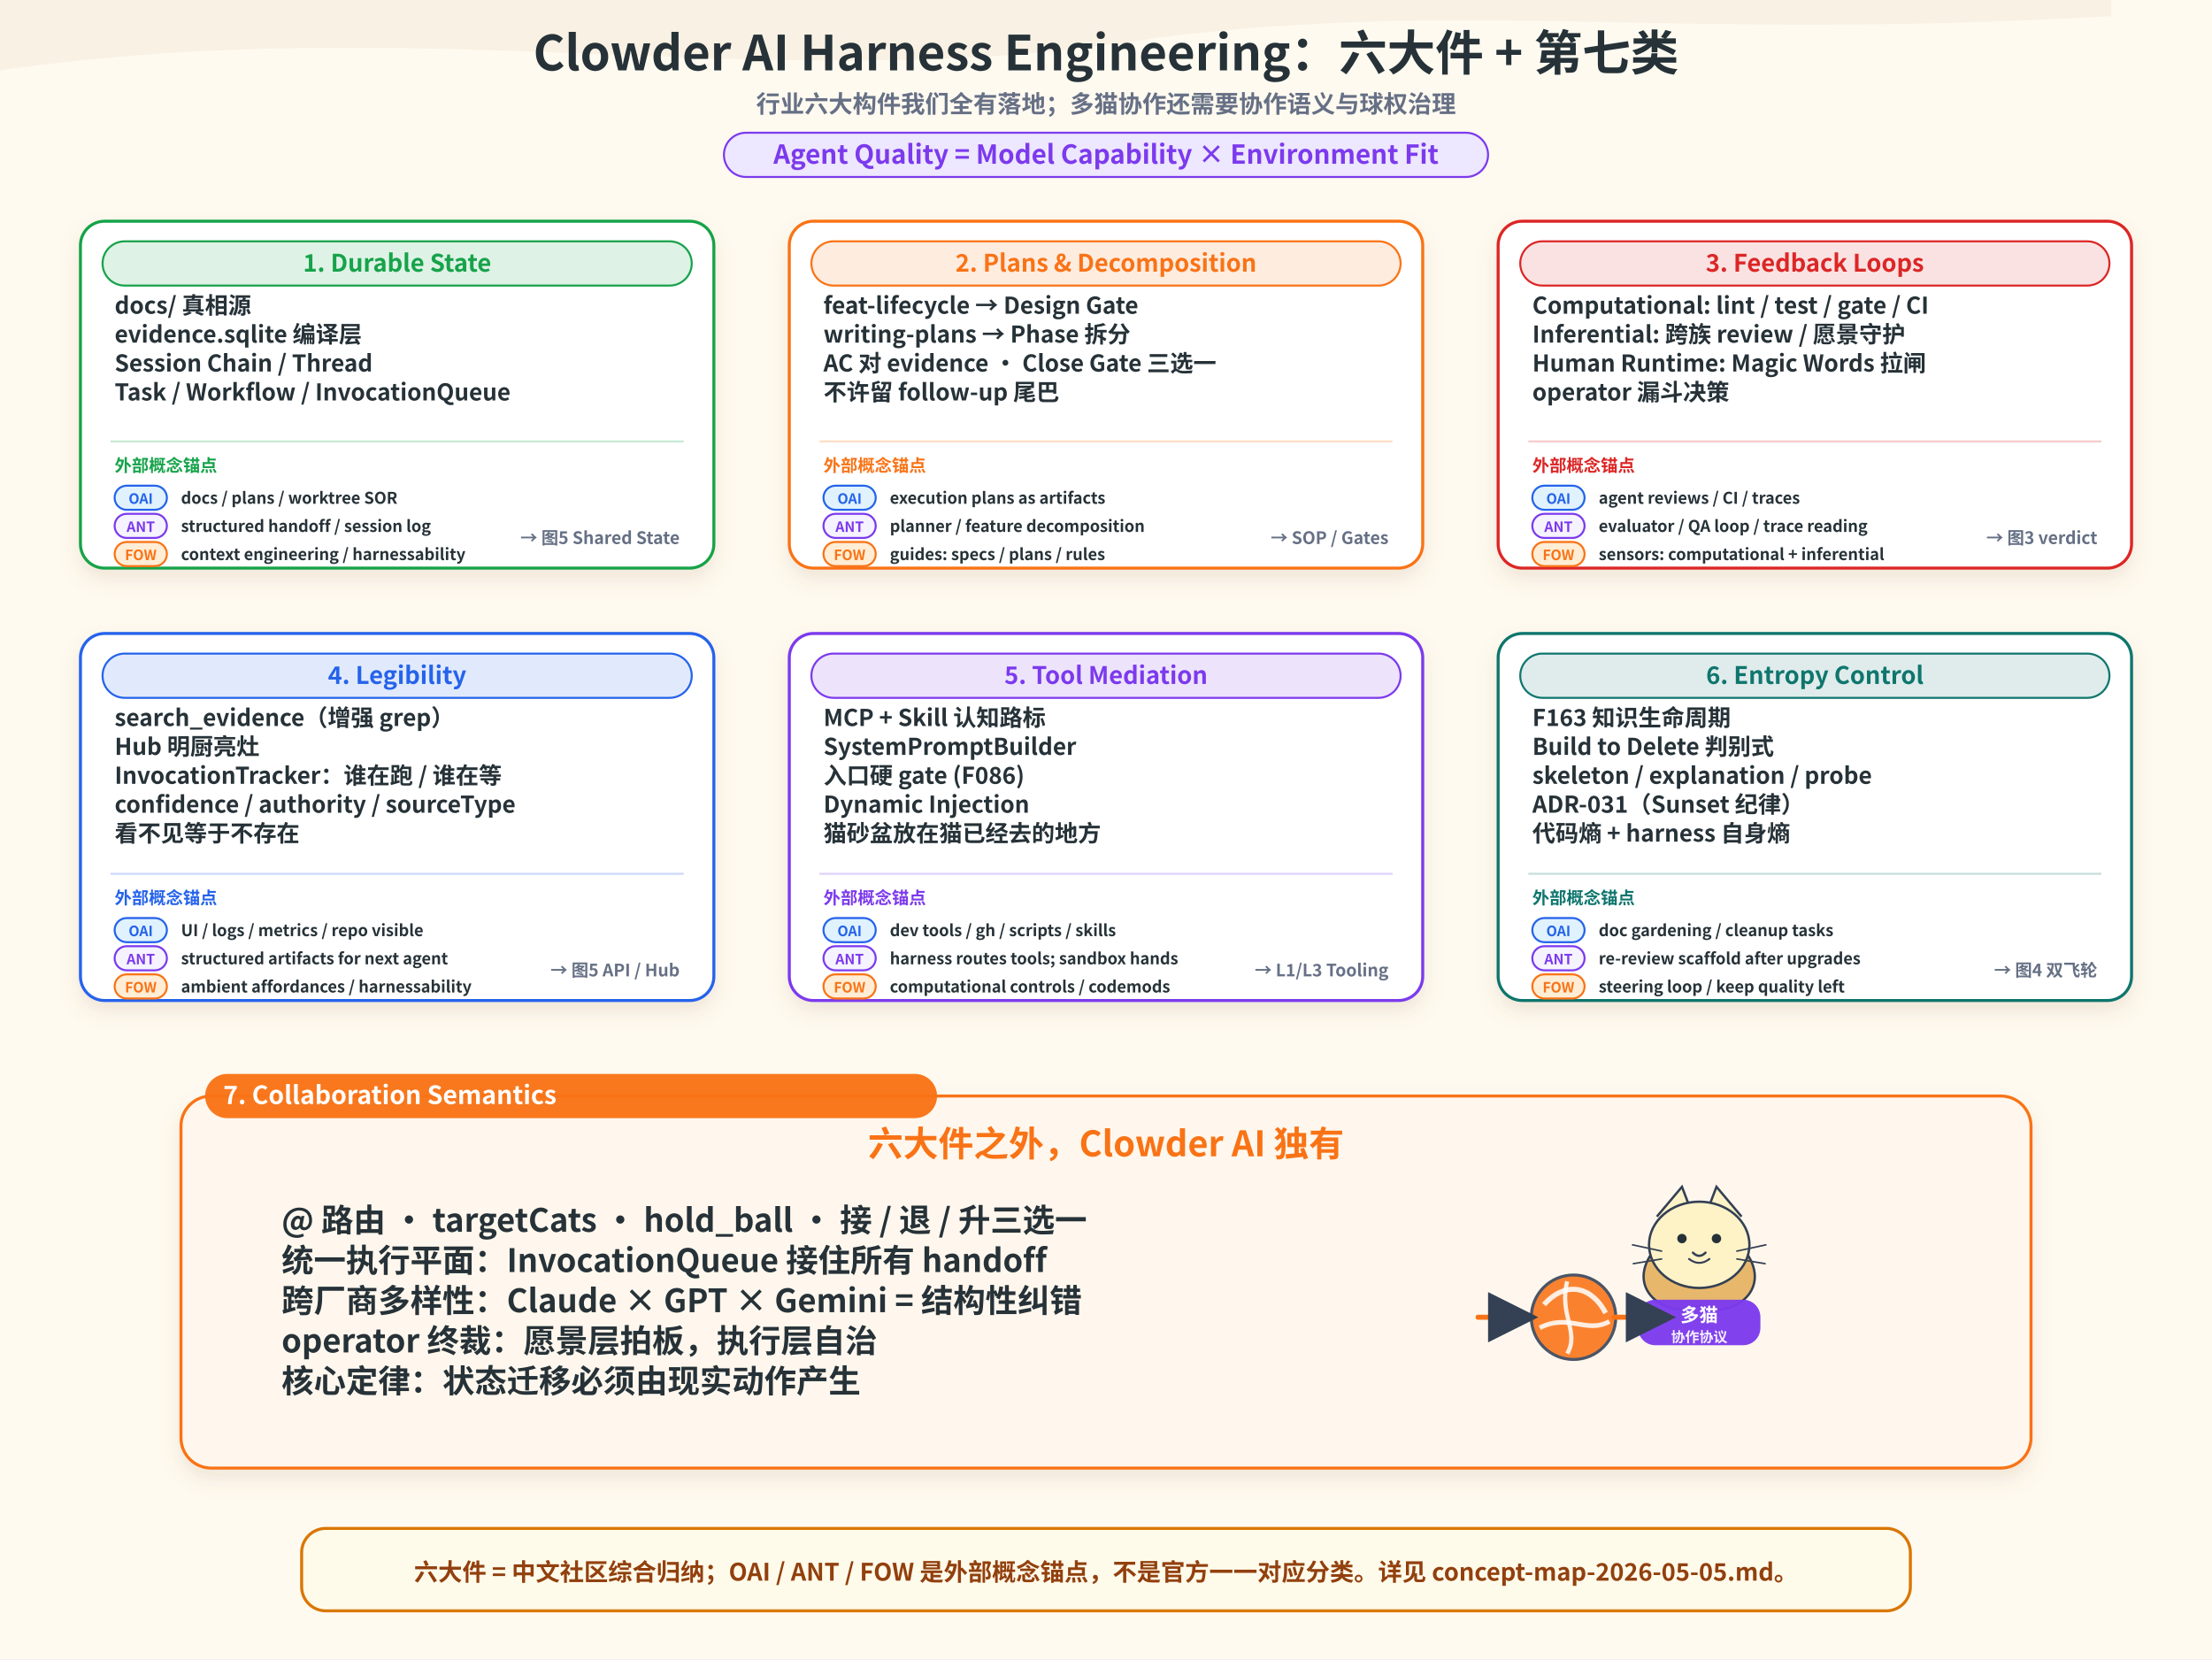
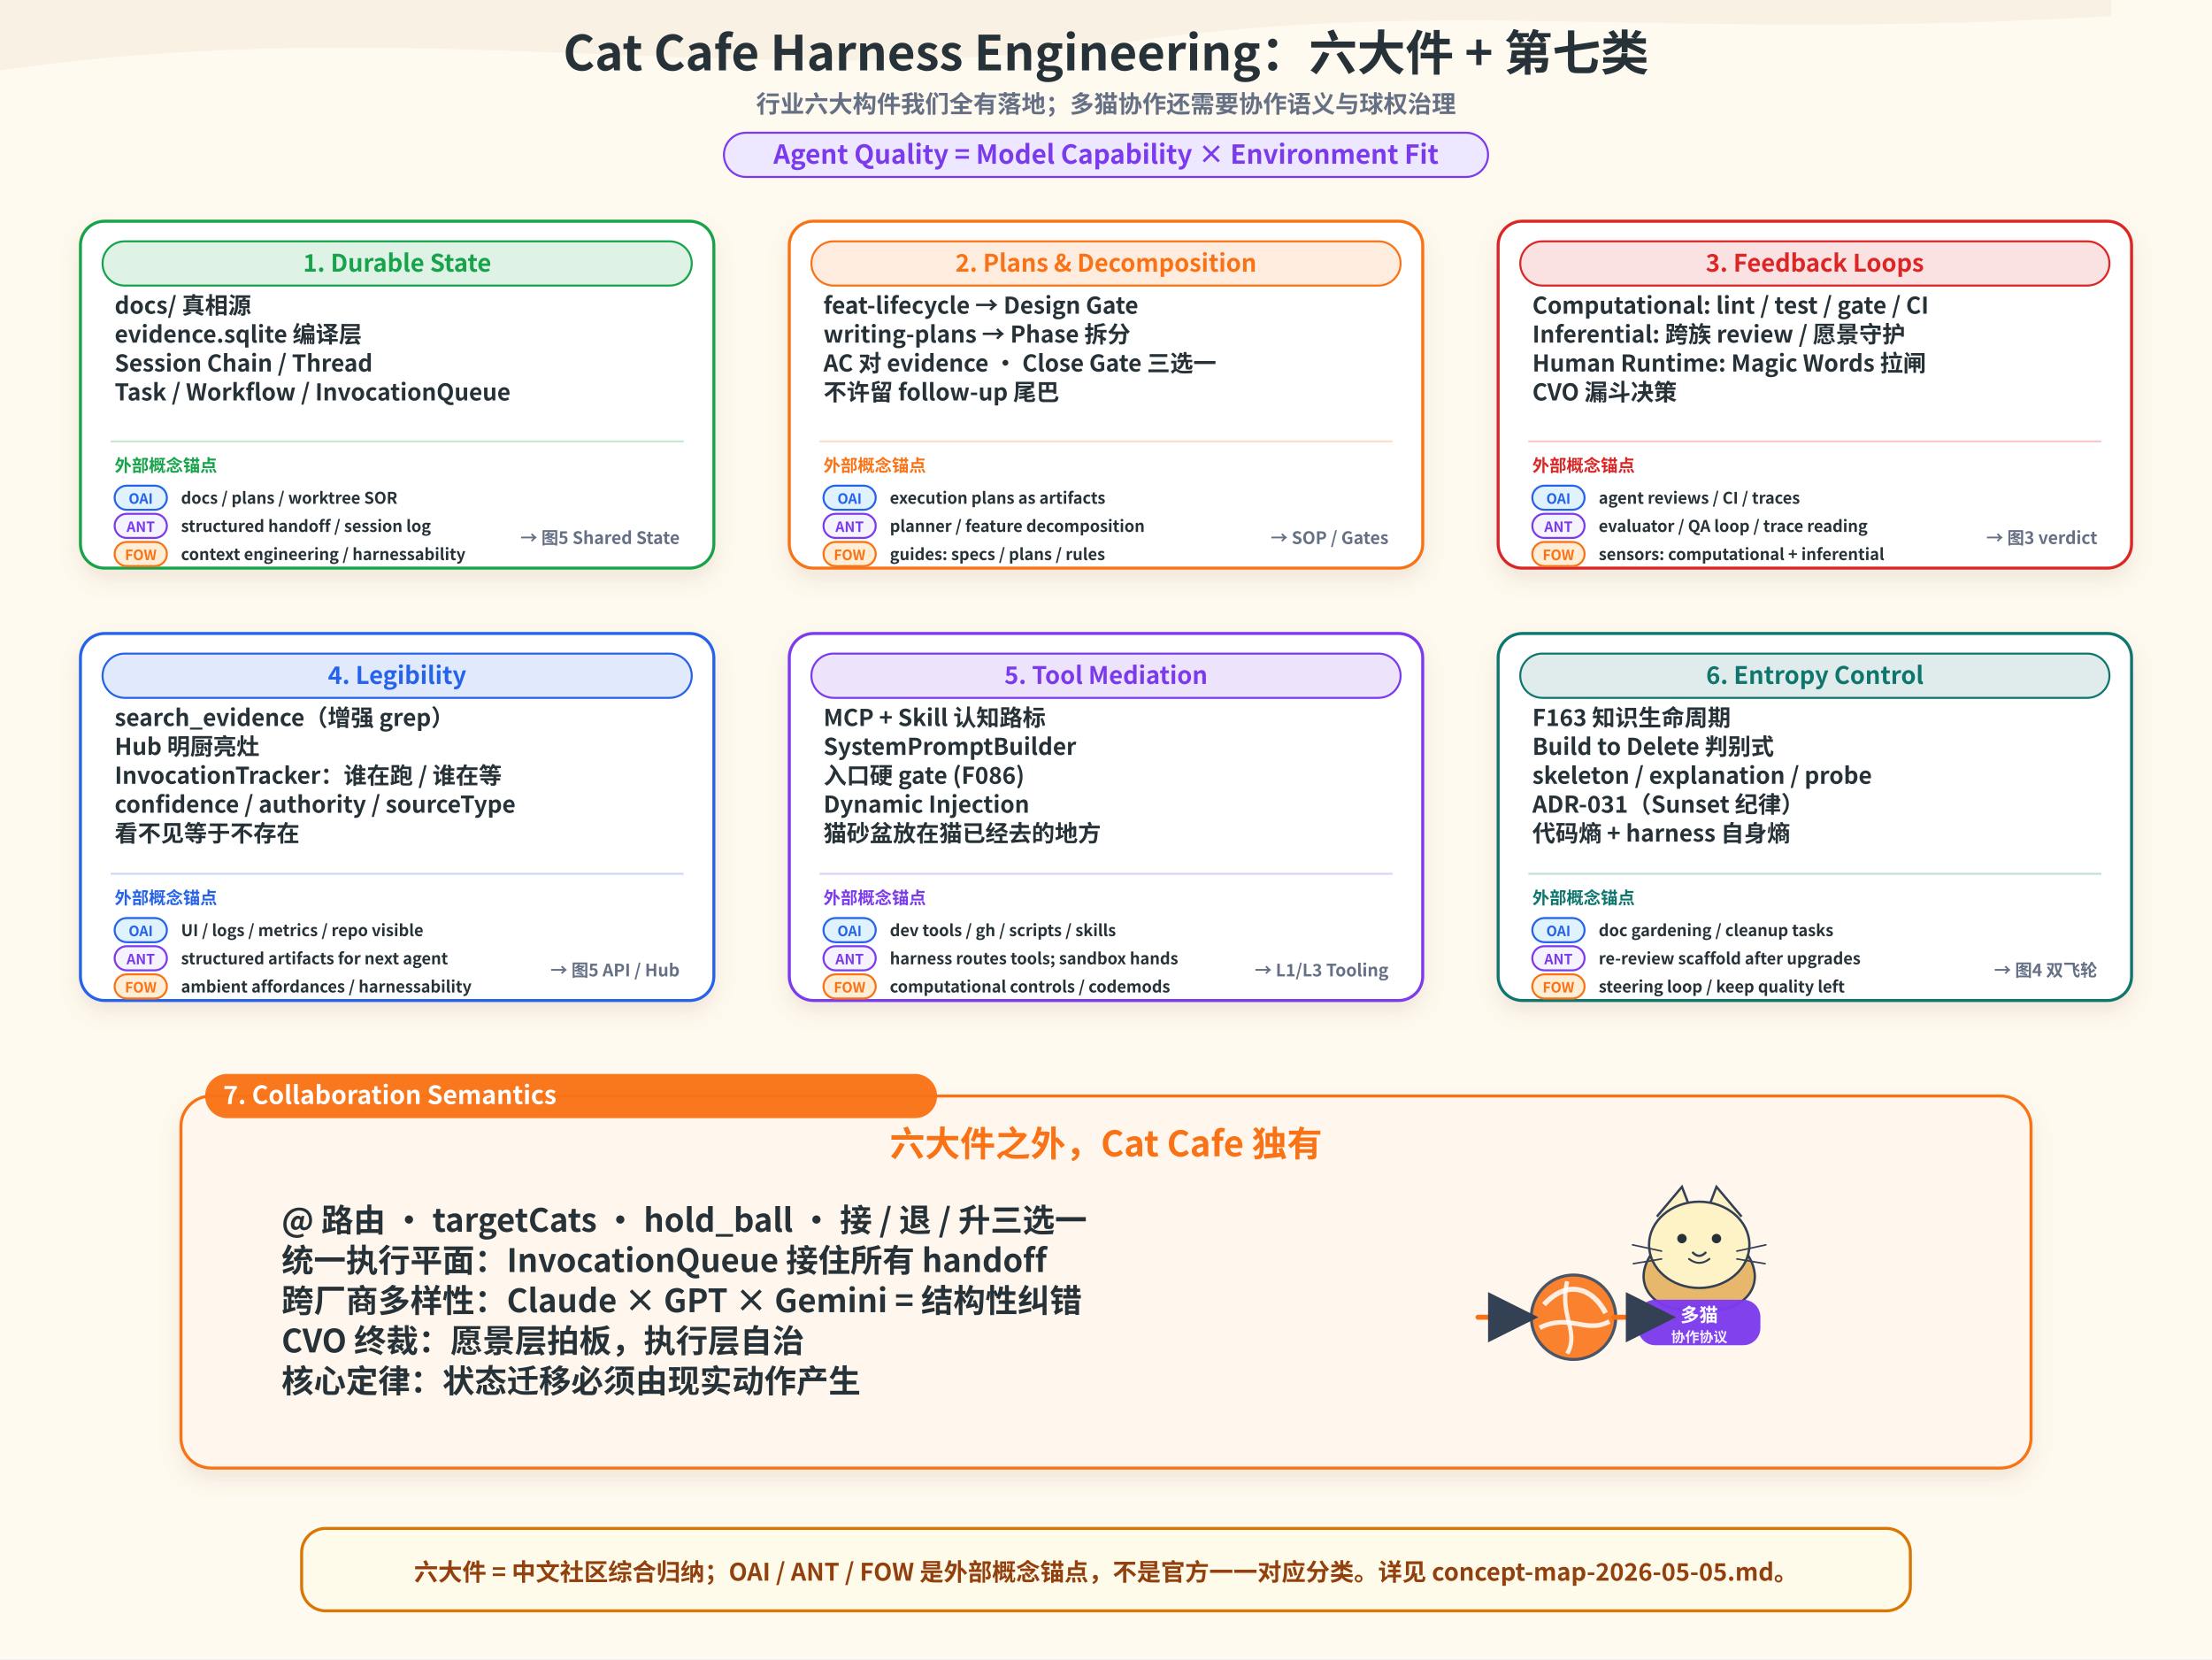
<svg xmlns="http://www.w3.org/2000/svg" width="2200" height="1650" viewBox="0 0 2200 1650">
  <defs>
    <filter id="shadow" x="-10%" y="-10%" width="120%" height="130%">
      <feDropShadow dx="0" dy="10" stdDeviation="10" flood-color="#8a6f45" flood-opacity="0.14" />
    </filter>
    <filter id="soft">
      <feTurbulence type="fractalNoise" baseFrequency="0.025" numOctaves="2" seed="12" result="noise" />
      <feColorMatrix in="noise" type="saturate" values="0" />
      <feBlend in="SourceGraphic" mode="multiply" />
    </filter>
    <marker id="arrow" viewBox="0 0 12 12" refX="10" refY="6" markerWidth="12" markerHeight="12" orient="auto-start-reverse">
      <path d="M 1 1 L 11 6 L 1 11 z" fill="#344054" />
    </marker>
    <marker id="arrowRed" viewBox="0 0 12 12" refX="10" refY="6" markerWidth="12" markerHeight="12" orient="auto-start-reverse">
      <path d="M 1 1 L 11 6 L 1 11 z" fill="#dc2626" />
    </marker>
    <style>
      text { font-family: "PingFang SC", "Hiragino Sans GB", "Noto Sans CJK SC", "Arial Unicode MS", sans-serif; letter-spacing: 0; }
      .title { font-weight: 800; fill: #263238; }
      .subtitle { fill: #667085; }
      .label { font-weight: 700; fill: #263238; }
      .small { fill: #667085; }
      .mono { font-family: "SFMono-Regular", "Menlo", "Consolas", monospace; }
    </style>
  </defs>
  <rect width="100%" height="100%" fill="#fffaf0" />
  <path d="M0,70 C420,10 760,95 1120,42 C1440,-4 1660,42 2100,16 L2100,0 L0,0 Z" fill="#f8efe0" opacity="0.8" />
  <text x="1100" y="70" text-anchor="middle" opacity="1" class="title">
-     <tspan x="1100" dy="0" fill="#263238" font-weight="850" font-size="48">Clowder AI Harness Engineering：六大件 + 第七类</tspan>
+     <tspan x="1100" dy="0" fill="#263238" font-weight="850" font-size="48">Cat Cafe Harness Engineering：六大件 + 第七类</tspan>
  </text>
  <text x="1100" y="112" text-anchor="middle" opacity="1" class="">
    <tspan x="1100" dy="0" fill="#667085" font-weight="600" font-size="24">行业六大构件我们全有落地；多猫协作还需要协作语义与球权治理</tspan>
  </text>
  <rect x="720" y="132" width="760" height="44" rx="22" fill="#ede7ff" stroke="#7c3aed" stroke-width="2" />
  <text x="1100" y="162.84" text-anchor="middle" font-size="26" font-weight="700" fill="#7c3aed">Agent Quality = Model Capability × Environment Fit</text>
  <rect x="80" y="220" width="630" height="345" rx="24" fill="#ffffff" stroke="#16a34a" stroke-width="3" stroke-dasharray="" opacity="1" filter="url(#shadow)" />
  <rect x="102" y="240" width="586" height="44" rx="22" fill="#16a34a22" stroke="#16a34a" stroke-width="2" />
  <text x="395" y="270.16" text-anchor="middle" font-size="24" font-weight="700" fill="#16a34a">1. Durable State</text>
  <text x="114" y="312" text-anchor="start" opacity="1" class="">
    <tspan x="114" dy="0" fill="#263238" font-weight="650" font-size="23">docs/ 真相源</tspan>
    <tspan x="114" dy="28.75" fill="#263238" font-weight="650" font-size="23">evidence.sqlite 编译层</tspan>
    <tspan x="114" dy="28.75" fill="#263238" font-weight="650" font-size="23">Session Chain / Thread</tspan>
    <tspan x="114" dy="28.75" fill="#263238" font-weight="650" font-size="23">Task / Workflow / InvocationQueue</tspan>
  </text>
  <line x1="110" y1="439" x2="680" y2="439" stroke="#16a34a" stroke-width="2" opacity="0.24" />
  <text x="114" y="469" text-anchor="start" opacity="1" class="">
    <tspan x="114" dy="0" fill="#16a34a" font-weight="850" font-size="17">外部概念锚点</tspan>
  </text>
  <rect x="114" y="483" width="52" height="24" rx="12" fill="#e0f2fe" stroke="#2563eb" stroke-width="2" />
  <text x="140" y="501" text-anchor="middle" font-size="14" font-weight="900" fill="#2563eb">OAI</text>
  <text x="180" y="501" font-size="16" font-weight="650" fill="#263238">docs / plans / worktree SOR</text>
  <rect x="114" y="511" width="52" height="24" rx="12" fill="#f5f3ff" stroke="#7c3aed" stroke-width="2" />
  <text x="140" y="529" text-anchor="middle" font-size="14" font-weight="900" fill="#7c3aed">ANT</text>
  <text x="180" y="529" font-size="16" font-weight="650" fill="#263238">structured handoff / session log</text>
  <rect x="114" y="539" width="52" height="24" rx="12" fill="#ffedd5" stroke="#f97316" stroke-width="2" />
  <text x="140" y="557" text-anchor="middle" font-size="14" font-weight="900" fill="#f97316">FOW</text>
  <text x="180" y="557" font-size="16" font-weight="650" fill="#263238">context engineering / harnessability</text>
  <text x="676" y="541" text-anchor="end" opacity="1" class="">
    <tspan x="676" dy="0" fill="#667085" font-weight="700" font-size="17">→ 图5 Shared State</tspan>
  </text>
  <rect x="785" y="220" width="630" height="345" rx="24" fill="#ffffff" stroke="#f97316" stroke-width="3" stroke-dasharray="" opacity="1" filter="url(#shadow)" />
  <rect x="807" y="240" width="586" height="44" rx="22" fill="#f9731622" stroke="#f97316" stroke-width="2" />
  <text x="1100" y="270.16" text-anchor="middle" font-size="24" font-weight="700" fill="#f97316">2. Plans &amp; Decomposition</text>
  <text x="819" y="312" text-anchor="start" opacity="1" class="">
    <tspan x="819" dy="0" fill="#263238" font-weight="650" font-size="23">feat-lifecycle → Design Gate</tspan>
    <tspan x="819" dy="28.75" fill="#263238" font-weight="650" font-size="23">writing-plans → Phase 拆分</tspan>
    <tspan x="819" dy="28.75" fill="#263238" font-weight="650" font-size="23">AC 对 evidence · Close Gate 三选一</tspan>
    <tspan x="819" dy="28.75" fill="#263238" font-weight="650" font-size="23">不许留 follow-up 尾巴</tspan>
  </text>
  <line x1="815" y1="439" x2="1385" y2="439" stroke="#f97316" stroke-width="2" opacity="0.24" />
  <text x="819" y="469" text-anchor="start" opacity="1" class="">
    <tspan x="819" dy="0" fill="#f97316" font-weight="850" font-size="17">外部概念锚点</tspan>
  </text>
  <rect x="819" y="483" width="52" height="24" rx="12" fill="#e0f2fe" stroke="#2563eb" stroke-width="2" />
  <text x="845" y="501" text-anchor="middle" font-size="14" font-weight="900" fill="#2563eb">OAI</text>
  <text x="885" y="501" font-size="16" font-weight="650" fill="#263238">execution plans as artifacts</text>
  <rect x="819" y="511" width="52" height="24" rx="12" fill="#f5f3ff" stroke="#7c3aed" stroke-width="2" />
  <text x="845" y="529" text-anchor="middle" font-size="14" font-weight="900" fill="#7c3aed">ANT</text>
  <text x="885" y="529" font-size="16" font-weight="650" fill="#263238">planner / feature decomposition</text>
  <rect x="819" y="539" width="52" height="24" rx="12" fill="#ffedd5" stroke="#f97316" stroke-width="2" />
  <text x="845" y="557" text-anchor="middle" font-size="14" font-weight="900" fill="#f97316">FOW</text>
  <text x="885" y="557" font-size="16" font-weight="650" fill="#263238">guides: specs / plans / rules</text>
  <text x="1381" y="541" text-anchor="end" opacity="1" class="">
    <tspan x="1381" dy="0" fill="#667085" font-weight="700" font-size="17">→ SOP / Gates</tspan>
  </text>
  <rect x="1490" y="220" width="630" height="345" rx="24" fill="#ffffff" stroke="#dc2626" stroke-width="3" stroke-dasharray="" opacity="1" filter="url(#shadow)" />
  <rect x="1512" y="240" width="586" height="44" rx="22" fill="#dc262622" stroke="#dc2626" stroke-width="2" />
  <text x="1805" y="270.16" text-anchor="middle" font-size="24" font-weight="700" fill="#dc2626">3. Feedback Loops</text>
  <text x="1524" y="312" text-anchor="start" opacity="1" class="">
    <tspan x="1524" dy="0" fill="#263238" font-weight="650" font-size="23">Computational: lint / test / gate / CI</tspan>
    <tspan x="1524" dy="28.75" fill="#263238" font-weight="650" font-size="23">Inferential: 跨族 review / 愿景守护</tspan>
    <tspan x="1524" dy="28.75" fill="#263238" font-weight="650" font-size="23">Human Runtime: Magic Words 拉闸</tspan>
-     <tspan x="1524" dy="28.75" fill="#263238" font-weight="650" font-size="23">operator 漏斗决策</tspan>
+     <tspan x="1524" dy="28.75" fill="#263238" font-weight="650" font-size="23">CVO 漏斗决策</tspan>
  </text>
  <line x1="1520" y1="439" x2="2090" y2="439" stroke="#dc2626" stroke-width="2" opacity="0.24" />
  <text x="1524" y="469" text-anchor="start" opacity="1" class="">
    <tspan x="1524" dy="0" fill="#dc2626" font-weight="850" font-size="17">外部概念锚点</tspan>
  </text>
  <rect x="1524" y="483" width="52" height="24" rx="12" fill="#e0f2fe" stroke="#2563eb" stroke-width="2" />
  <text x="1550" y="501" text-anchor="middle" font-size="14" font-weight="900" fill="#2563eb">OAI</text>
  <text x="1590" y="501" font-size="16" font-weight="650" fill="#263238">agent reviews / CI / traces</text>
  <rect x="1524" y="511" width="52" height="24" rx="12" fill="#f5f3ff" stroke="#7c3aed" stroke-width="2" />
  <text x="1550" y="529" text-anchor="middle" font-size="14" font-weight="900" fill="#7c3aed">ANT</text>
  <text x="1590" y="529" font-size="16" font-weight="650" fill="#263238">evaluator / QA loop / trace reading</text>
  <rect x="1524" y="539" width="52" height="24" rx="12" fill="#ffedd5" stroke="#f97316" stroke-width="2" />
  <text x="1550" y="557" text-anchor="middle" font-size="14" font-weight="900" fill="#f97316">FOW</text>
  <text x="1590" y="557" font-size="16" font-weight="650" fill="#263238">sensors: computational + inferential</text>
  <text x="2086" y="541" text-anchor="end" opacity="1" class="">
    <tspan x="2086" dy="0" fill="#667085" font-weight="700" font-size="17">→ 图3 verdict</tspan>
  </text>
  <rect x="80" y="630" width="630" height="365" rx="24" fill="#ffffff" stroke="#2563eb" stroke-width="3" stroke-dasharray="" opacity="1" filter="url(#shadow)" />
  <rect x="102" y="650" width="586" height="44" rx="22" fill="#2563eb22" stroke="#2563eb" stroke-width="2" />
  <text x="395" y="680.16" text-anchor="middle" font-size="24" font-weight="700" fill="#2563eb">4. Legibility</text>
  <text x="114" y="722" text-anchor="start" opacity="1" class="">
    <tspan x="114" dy="0" fill="#263238" font-weight="650" font-size="23">search_evidence（增强 grep）</tspan>
    <tspan x="114" dy="28.75" fill="#263238" font-weight="650" font-size="23">Hub 明厨亮灶</tspan>
    <tspan x="114" dy="28.75" fill="#263238" font-weight="650" font-size="23">InvocationTracker：谁在跑 / 谁在等</tspan>
    <tspan x="114" dy="28.75" fill="#263238" font-weight="650" font-size="23">confidence / authority / sourceType</tspan>
    <tspan x="114" dy="28.75" fill="#263238" font-weight="650" font-size="23">看不见等于不存在</tspan>
  </text>
  <line x1="110" y1="869" x2="680" y2="869" stroke="#2563eb" stroke-width="2" opacity="0.24" />
  <text x="114" y="899" text-anchor="start" opacity="1" class="">
    <tspan x="114" dy="0" fill="#2563eb" font-weight="850" font-size="17">外部概念锚点</tspan>
  </text>
  <rect x="114" y="913" width="52" height="24" rx="12" fill="#e0f2fe" stroke="#2563eb" stroke-width="2" />
  <text x="140" y="931" text-anchor="middle" font-size="14" font-weight="900" fill="#2563eb">OAI</text>
  <text x="180" y="931" font-size="16" font-weight="650" fill="#263238">UI / logs / metrics / repo visible</text>
  <rect x="114" y="941" width="52" height="24" rx="12" fill="#f5f3ff" stroke="#7c3aed" stroke-width="2" />
  <text x="140" y="959" text-anchor="middle" font-size="14" font-weight="900" fill="#7c3aed">ANT</text>
  <text x="180" y="959" font-size="16" font-weight="650" fill="#263238">structured artifacts for next agent</text>
  <rect x="114" y="969" width="52" height="24" rx="12" fill="#ffedd5" stroke="#f97316" stroke-width="2" />
  <text x="140" y="987" text-anchor="middle" font-size="14" font-weight="900" fill="#f97316">FOW</text>
  <text x="180" y="987" font-size="16" font-weight="650" fill="#263238">ambient affordances / harnessability</text>
  <text x="676" y="971" text-anchor="end" opacity="1" class="">
    <tspan x="676" dy="0" fill="#667085" font-weight="700" font-size="17">→ 图5 API / Hub</tspan>
  </text>
  <rect x="785" y="630" width="630" height="365" rx="24" fill="#ffffff" stroke="#7c3aed" stroke-width="3" stroke-dasharray="" opacity="1" filter="url(#shadow)" />
  <rect x="807" y="650" width="586" height="44" rx="22" fill="#7c3aed22" stroke="#7c3aed" stroke-width="2" />
  <text x="1100" y="680.16" text-anchor="middle" font-size="24" font-weight="700" fill="#7c3aed">5. Tool Mediation</text>
  <text x="819" y="722" text-anchor="start" opacity="1" class="">
    <tspan x="819" dy="0" fill="#263238" font-weight="650" font-size="23">MCP + Skill 认知路标</tspan>
    <tspan x="819" dy="28.75" fill="#263238" font-weight="650" font-size="23">SystemPromptBuilder</tspan>
    <tspan x="819" dy="28.75" fill="#263238" font-weight="650" font-size="23">入口硬 gate (F086)</tspan>
    <tspan x="819" dy="28.75" fill="#263238" font-weight="650" font-size="23">Dynamic Injection</tspan>
    <tspan x="819" dy="28.75" fill="#263238" font-weight="650" font-size="23">猫砂盆放在猫已经去的地方</tspan>
  </text>
  <line x1="815" y1="869" x2="1385" y2="869" stroke="#7c3aed" stroke-width="2" opacity="0.24" />
  <text x="819" y="899" text-anchor="start" opacity="1" class="">
    <tspan x="819" dy="0" fill="#7c3aed" font-weight="850" font-size="17">外部概念锚点</tspan>
  </text>
  <rect x="819" y="913" width="52" height="24" rx="12" fill="#e0f2fe" stroke="#2563eb" stroke-width="2" />
  <text x="845" y="931" text-anchor="middle" font-size="14" font-weight="900" fill="#2563eb">OAI</text>
  <text x="885" y="931" font-size="16" font-weight="650" fill="#263238">dev tools / gh / scripts / skills</text>
  <rect x="819" y="941" width="52" height="24" rx="12" fill="#f5f3ff" stroke="#7c3aed" stroke-width="2" />
  <text x="845" y="959" text-anchor="middle" font-size="14" font-weight="900" fill="#7c3aed">ANT</text>
  <text x="885" y="959" font-size="16" font-weight="650" fill="#263238">harness routes tools; sandbox hands</text>
  <rect x="819" y="969" width="52" height="24" rx="12" fill="#ffedd5" stroke="#f97316" stroke-width="2" />
  <text x="845" y="987" text-anchor="middle" font-size="14" font-weight="900" fill="#f97316">FOW</text>
  <text x="885" y="987" font-size="16" font-weight="650" fill="#263238">computational controls / codemods</text>
  <text x="1381" y="971" text-anchor="end" opacity="1" class="">
    <tspan x="1381" dy="0" fill="#667085" font-weight="700" font-size="17">→ L1/L3 Tooling</tspan>
  </text>
  <rect x="1490" y="630" width="630" height="365" rx="24" fill="#ffffff" stroke="#0f766e" stroke-width="3" stroke-dasharray="" opacity="1" filter="url(#shadow)" />
  <rect x="1512" y="650" width="586" height="44" rx="22" fill="#0f766e22" stroke="#0f766e" stroke-width="2" />
  <text x="1805" y="680.16" text-anchor="middle" font-size="24" font-weight="700" fill="#0f766e">6. Entropy Control</text>
  <text x="1524" y="722" text-anchor="start" opacity="1" class="">
    <tspan x="1524" dy="0" fill="#263238" font-weight="650" font-size="23">F163 知识生命周期</tspan>
    <tspan x="1524" dy="28.75" fill="#263238" font-weight="650" font-size="23">Build to Delete 判别式</tspan>
    <tspan x="1524" dy="28.75" fill="#263238" font-weight="650" font-size="23">skeleton / explanation / probe</tspan>
    <tspan x="1524" dy="28.75" fill="#263238" font-weight="650" font-size="23">ADR-031（Sunset 纪律）</tspan>
    <tspan x="1524" dy="28.75" fill="#263238" font-weight="650" font-size="23">代码熵 + harness 自身熵</tspan>
  </text>
  <line x1="1520" y1="869" x2="2090" y2="869" stroke="#0f766e" stroke-width="2" opacity="0.24" />
  <text x="1524" y="899" text-anchor="start" opacity="1" class="">
    <tspan x="1524" dy="0" fill="#0f766e" font-weight="850" font-size="17">外部概念锚点</tspan>
  </text>
  <rect x="1524" y="913" width="52" height="24" rx="12" fill="#e0f2fe" stroke="#2563eb" stroke-width="2" />
  <text x="1550" y="931" text-anchor="middle" font-size="14" font-weight="900" fill="#2563eb">OAI</text>
  <text x="1590" y="931" font-size="16" font-weight="650" fill="#263238">doc gardening / cleanup tasks</text>
  <rect x="1524" y="941" width="52" height="24" rx="12" fill="#f5f3ff" stroke="#7c3aed" stroke-width="2" />
  <text x="1550" y="959" text-anchor="middle" font-size="14" font-weight="900" fill="#7c3aed">ANT</text>
  <text x="1590" y="959" font-size="16" font-weight="650" fill="#263238">re-review scaffold after upgrades</text>
  <rect x="1524" y="969" width="52" height="24" rx="12" fill="#ffedd5" stroke="#f97316" stroke-width="2" />
  <text x="1550" y="987" text-anchor="middle" font-size="14" font-weight="900" fill="#f97316">FOW</text>
  <text x="1590" y="987" font-size="16" font-weight="650" fill="#263238">steering loop / keep quality left</text>
  <text x="2086" y="971" text-anchor="end" opacity="1" class="">
    <tspan x="2086" dy="0" fill="#667085" font-weight="700" font-size="17">→ 图4 双飞轮</tspan>
  </text>
  <rect x="180" y="1090" width="1840" height="370" rx="30" fill="#fff7ed" stroke="#f97316" stroke-width="3" stroke-dasharray="" opacity="1" filter="url(#shadow)" />
  <rect x="204" y="1068" width="728" height="44" rx="22" fill="#f97316" opacity="0.96" />
  <text x="222" y="1098" font-size="25" font-weight="800" fill="white">7. Collaboration Semantics</text>
  <text x="1100" y="1150" text-anchor="middle" opacity="1" class="">
-     <tspan x="1100" dy="0" fill="#f97316" font-weight="900" font-size="35">六大件之外，Clowder AI 独有</tspan>
+     <tspan x="1100" dy="0" fill="#f97316" font-weight="900" font-size="35">六大件之外，Cat Cafe 独有</tspan>
  </text>
  <text x="280" y="1225" text-anchor="start" opacity="1" class="">
    <tspan x="280" dy="0" fill="#263238" font-weight="760" font-size="32">@ 路由 · targetCats · hold_ball · 接 / 退 / 升三选一</tspan>
    <tspan x="280" dy="40" fill="#263238" font-weight="760" font-size="32">统一执行平面：InvocationQueue 接住所有 handoff</tspan>
    <tspan x="280" dy="40" fill="#263238" font-weight="760" font-size="32">跨厂商多样性：Claude × GPT × Gemini = 结构性纠错</tspan>
-     <tspan x="280" dy="40" fill="#263238" font-weight="760" font-size="32">operator 终裁：愿景层拍板，执行层自治</tspan>
+     <tspan x="280" dy="40" fill="#263238" font-weight="760" font-size="32">CVO 终裁：愿景层拍板，执行层自治</tspan>
    <tspan x="280" dy="40" fill="#263238" font-weight="760" font-size="32">核心定律：状态迁移必须由现实动作产生</tspan>
  </text>
  <g>
    <path d="M 1643.2 1245.8 C 1615.9 1284.8, 1660.36 1312.1, 1690 1298.84 C 1719.64 1312.88, 1764.1 1284.8, 1736.8 1245.8" fill="#e7b76b" stroke="#344054" stroke-width="2.34" />
    <path d="M 1647.88 1209.92 L 1672.84 1180.28 L 1685.32 1213.04" fill="#fef3c7" stroke="#344054" stroke-width="2.34" />
    <path d="M 1732.12 1209.92 L 1707.16 1180.28 L 1694.68 1213.04" fill="#fef3c7" stroke="#344054" stroke-width="2.34" />
    <ellipse cx="1690" cy="1238" rx="49.92" ry="42.9" fill="#fef3c7" stroke="#344054" stroke-width="2.34" />
    <circle cx="1672.84" cy="1231.76" r="4.68" fill="#263238" />
    <circle cx="1707.16" cy="1231.76" r="4.68" fill="#263238" />
    <path d="M 1683.76 1245.8 Q 1690 1252.04 1696.24 1245.8" fill="none" stroke="#344054" stroke-width="2.34" stroke-linecap="round" />
    <path d="M 1679.86 1252.04 Q 1690 1259.84 1700.14 1252.04" fill="none" stroke="#344054" stroke-width="1.95" stroke-linecap="round" />
    <path d="M 1652.56 1244.24 L 1623.7 1238" stroke="#344054" stroke-width="1.56" stroke-linecap="round" />
    <path d="M 1652.56 1252.04 L 1624.48 1256.72" stroke="#344054" stroke-width="1.56" stroke-linecap="round" />
    <path d="M 1727.44 1244.24 L 1756.3 1238" stroke="#344054" stroke-width="1.56" stroke-linecap="round" />
    <path d="M 1727.44 1252.04 L 1755.52 1256.72" stroke="#344054" stroke-width="1.56" stroke-linecap="round" />
    <rect x="1629.16" y="1292.6" width="121.68" height="45.24" rx="17.16" fill="#7c3aed" opacity="0.96" />
    <text x="1690" y="1314.44" text-anchor="middle" font-size="18.72" font-weight="800" fill="white">多猫</text>
    <text x="1690" y="1334.72" text-anchor="middle" font-size="14.04" font-weight="600" fill="white" opacity="0.92">协作协议</text>
  </g>
  <g>
    <circle cx="1565" cy="1310" r="42" fill="#f97316" opacity="0.88" stroke="#344054" stroke-width="3" />
    <path d="M 1535.6 1297.4 C 1558.7 1272.2, 1583.9 1280.6, 1596.92 1305.8" fill="none" stroke="white" stroke-width="5.04" opacity="0.86" />
    <path d="M 1531.4 1320.5 C 1560.8 1305.8, 1577.6 1326.8, 1600.7 1314.2" fill="none" stroke="white" stroke-width="4.62" opacity="0.86" />
    <path d="M 1558.7 1274.3 C 1550.3 1307.9, 1571.3 1324.7, 1558.7 1346.12" fill="none" stroke="white" stroke-width="4.2" opacity="0.86" />
  </g>
  <line x1="1470" y1="1310" x2="1525" y2="1310" stroke="#f97316" stroke-width="5" stroke-linecap="round" marker-end="url(#arrow)" />
  <line x1="1605" y1="1310" x2="1662" y2="1310" stroke="#f97316" stroke-width="5" stroke-linecap="round" marker-end="url(#arrow)" />
  <rect x="300" y="1520" width="1600" height="82" rx="24" fill="#fffbeb" stroke="#d97706" stroke-width="3" stroke-dasharray="" opacity="1" filter="" />
  <text x="1100" y="1572" text-anchor="middle" opacity="1" class="">
    <tspan x="1100" dy="0" fill="#92400e" font-weight="750" font-size="24">六大件 = 中文社区综合归纳；OAI / ANT / FOW 是外部概念锚点，不是官方一一对应分类。详见 concept-map-2026-05-05.md。</tspan>
  </text>
</svg>
